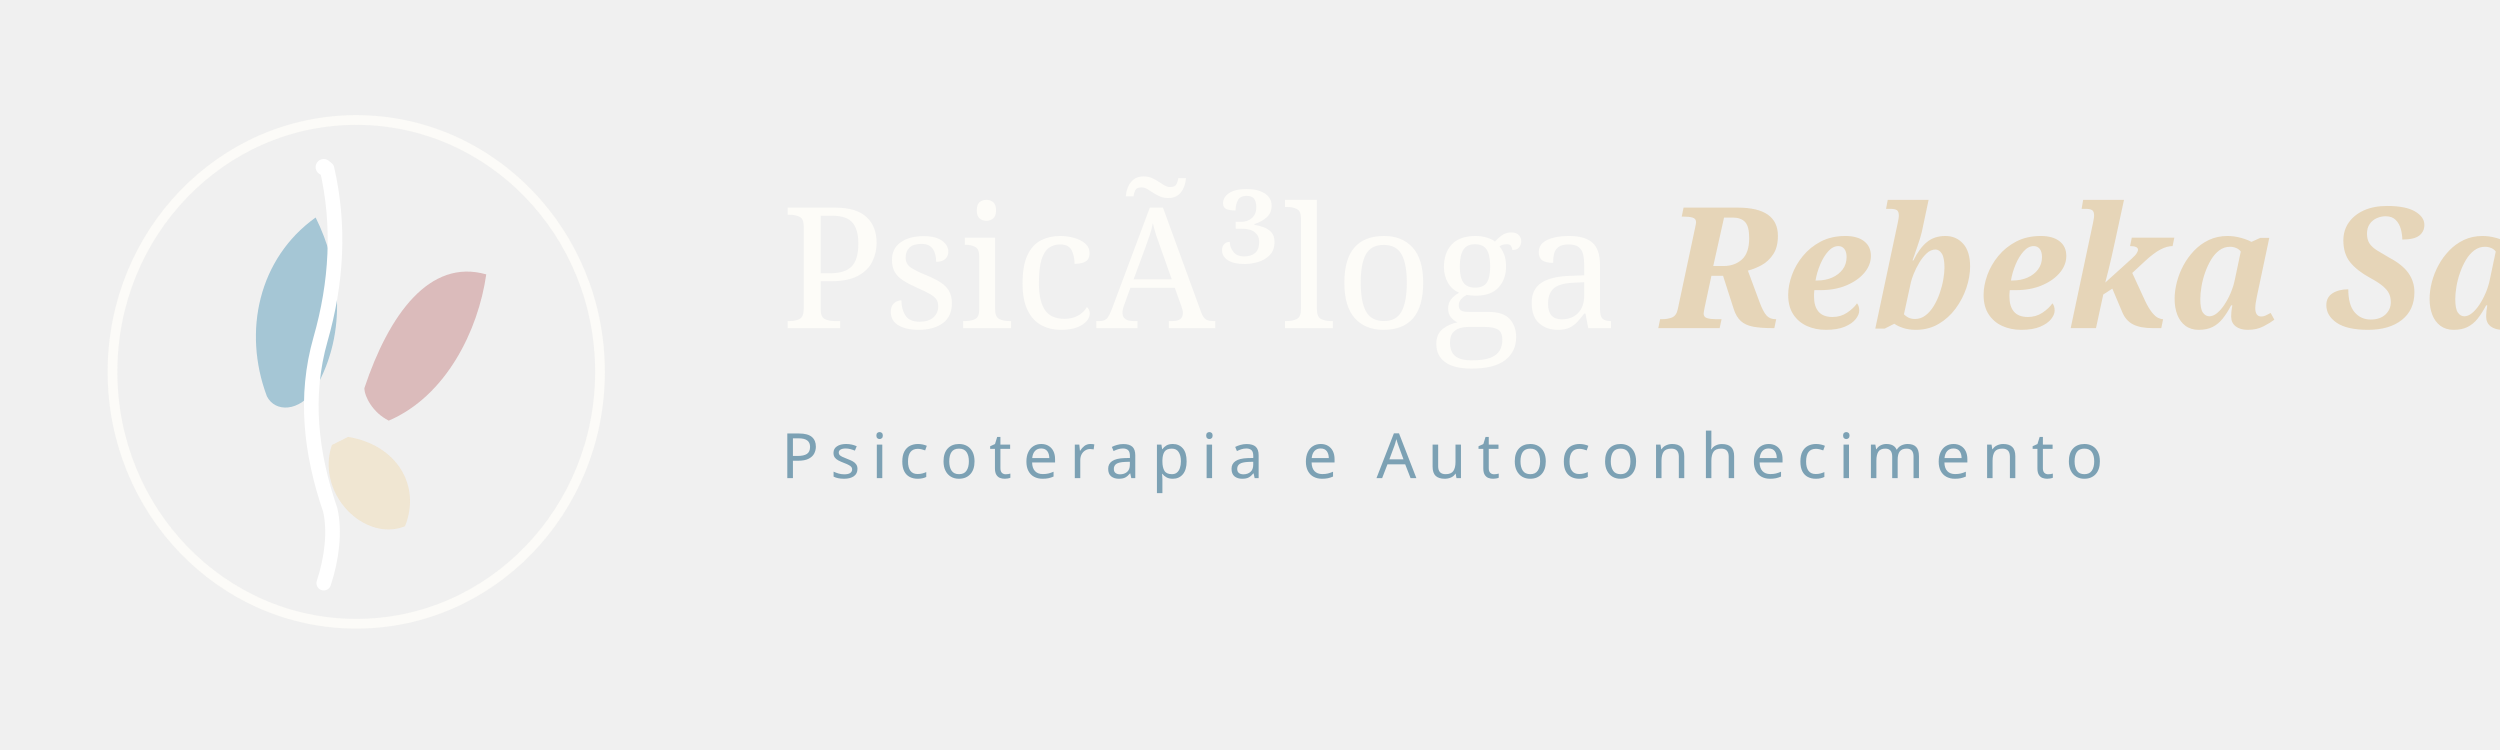
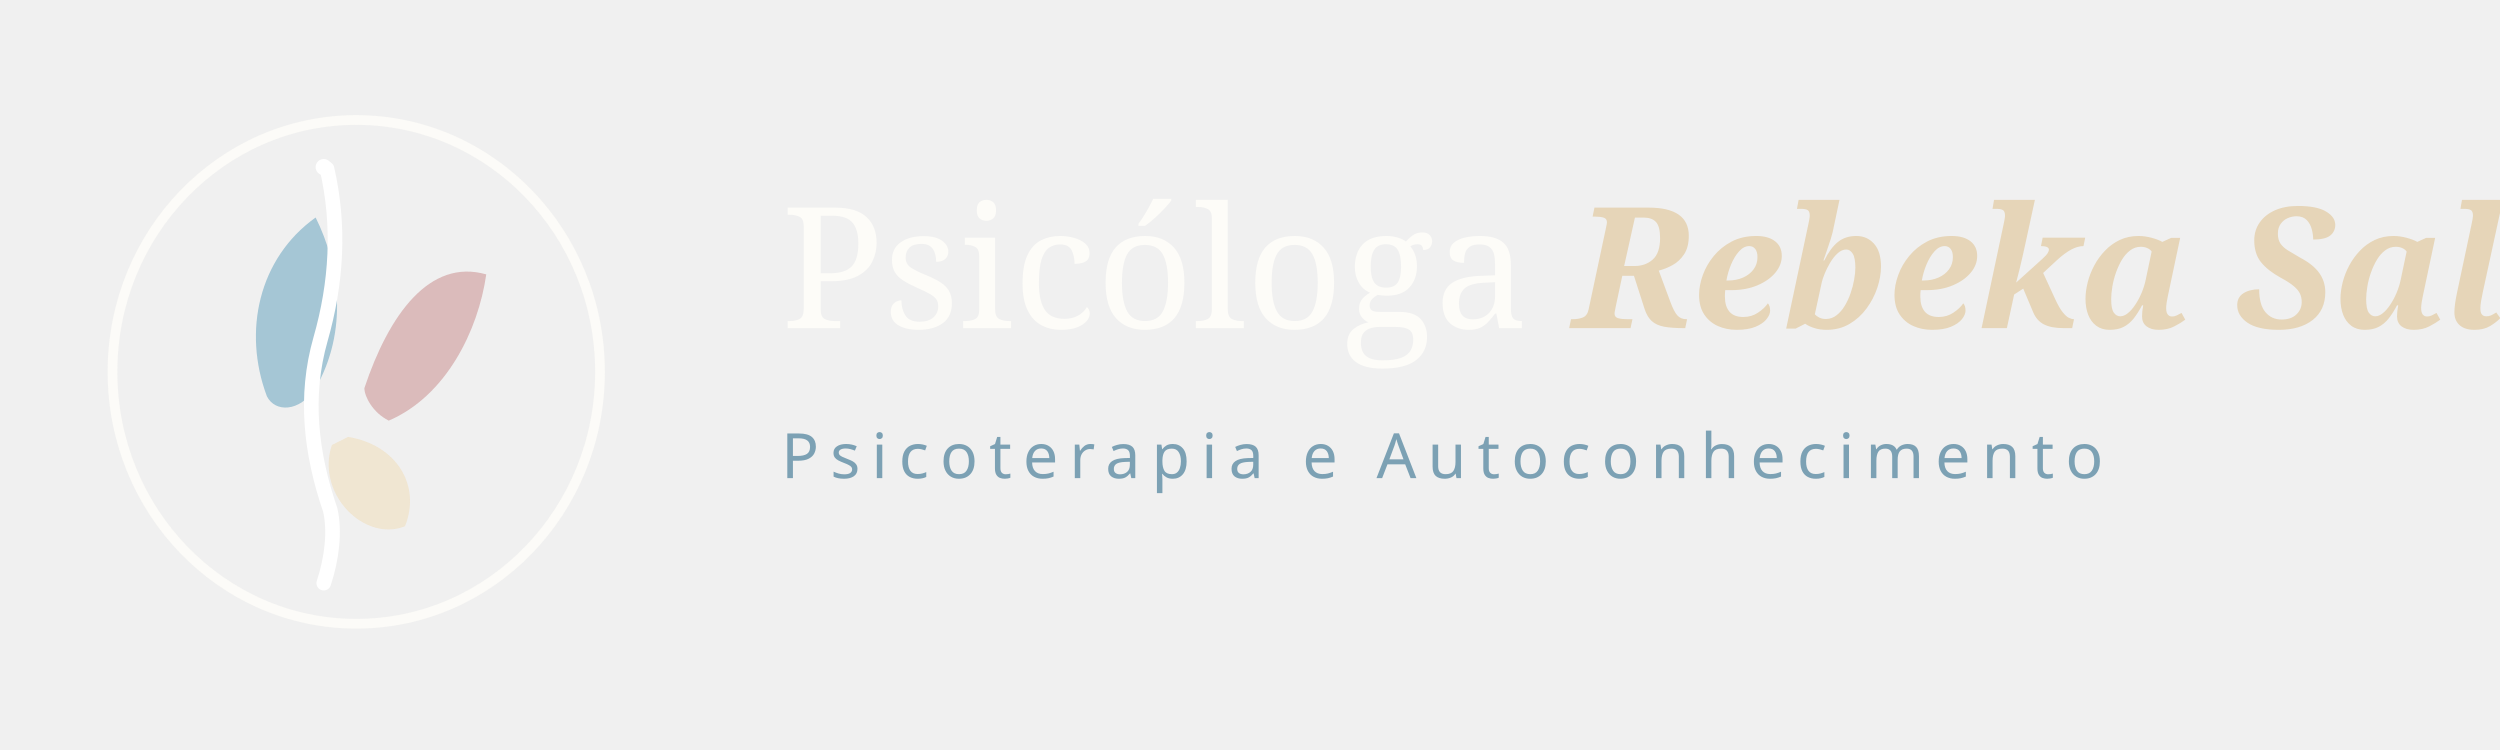
<svg xmlns="http://www.w3.org/2000/svg" viewBox="0 0 800 240" width="800" height="240">
  <defs>
    <style>
      .brand-title-dark { font-family: 'Playfair Display', 'Cormorant Garamond', serif; font-size: 54px; font-weight: 500; fill: #FDFCF8; }
      .brand-name-dark { font-family: 'Cormorant Garamond', 'Alex Brush', serif; font-style: italic; font-weight: 600; fill: #E6D5B8; }
      .brand-sub-dark { font-family: 'Plus Jakarta Sans', system-ui, sans-serif; font-size: 20px; font-weight: 400; letter-spacing: 0.18em; fill: #7CA1B4; text-transform: uppercase; }
    </style>
  </defs>
  <g transform="translate(10, 15) scale(0.52)">
    <g transform="translate(0, 0)">
      <ellipse cx="200" cy="200" rx="150" ry="155" fill="none" stroke="#FDFCF8" stroke-width="6" stroke-linecap="round" opacity="0.9" />
      <path d="M 145,215 C 130,175 140,130 175,105 C 190,135 195,175 175,210 C 165,225 150,225 145,215 Z" fill="#9CC1D2" opacity="0.9" />
      <path d="M 205,210 C 220,165 245,130 280,140 C 275,175 255,215 220,230 C 210,225 205,215 205,210 Z" fill="#D8B5B5" opacity="0.9" />
      <path d="M 185,245 C 175,275 205,305 230,295 C 240,270 225,245 195,240 Z" fill="#F0E4CE" opacity="0.9" />
      <path d="M 182,75 C 190,110 188,145 178,180 C 168,215 172,250 184,285 C 187,298 185,315 180,330" fill="none" stroke="#FFFFFF" stroke-width="9" stroke-linecap="round" stroke-linejoin="round" />
      <circle cx="180" cy="74" r="5" fill="#FFFFFF" />
    </g>
  </g>
  <g transform="translate(250, 105)">
    <text class="brand-title-dark">
-       PsicÃ³loga <tspan class="brand-name-dark">Rebeka Sales</tspan>
+       Psicóloga <tspan class="brand-name-dark">Rebeka Sales</tspan>
    </text>
    <text y="48" class="brand-sub-dark">
      Psicoterapia e Autoconhecimento
    </text>
  </g>
</svg>
